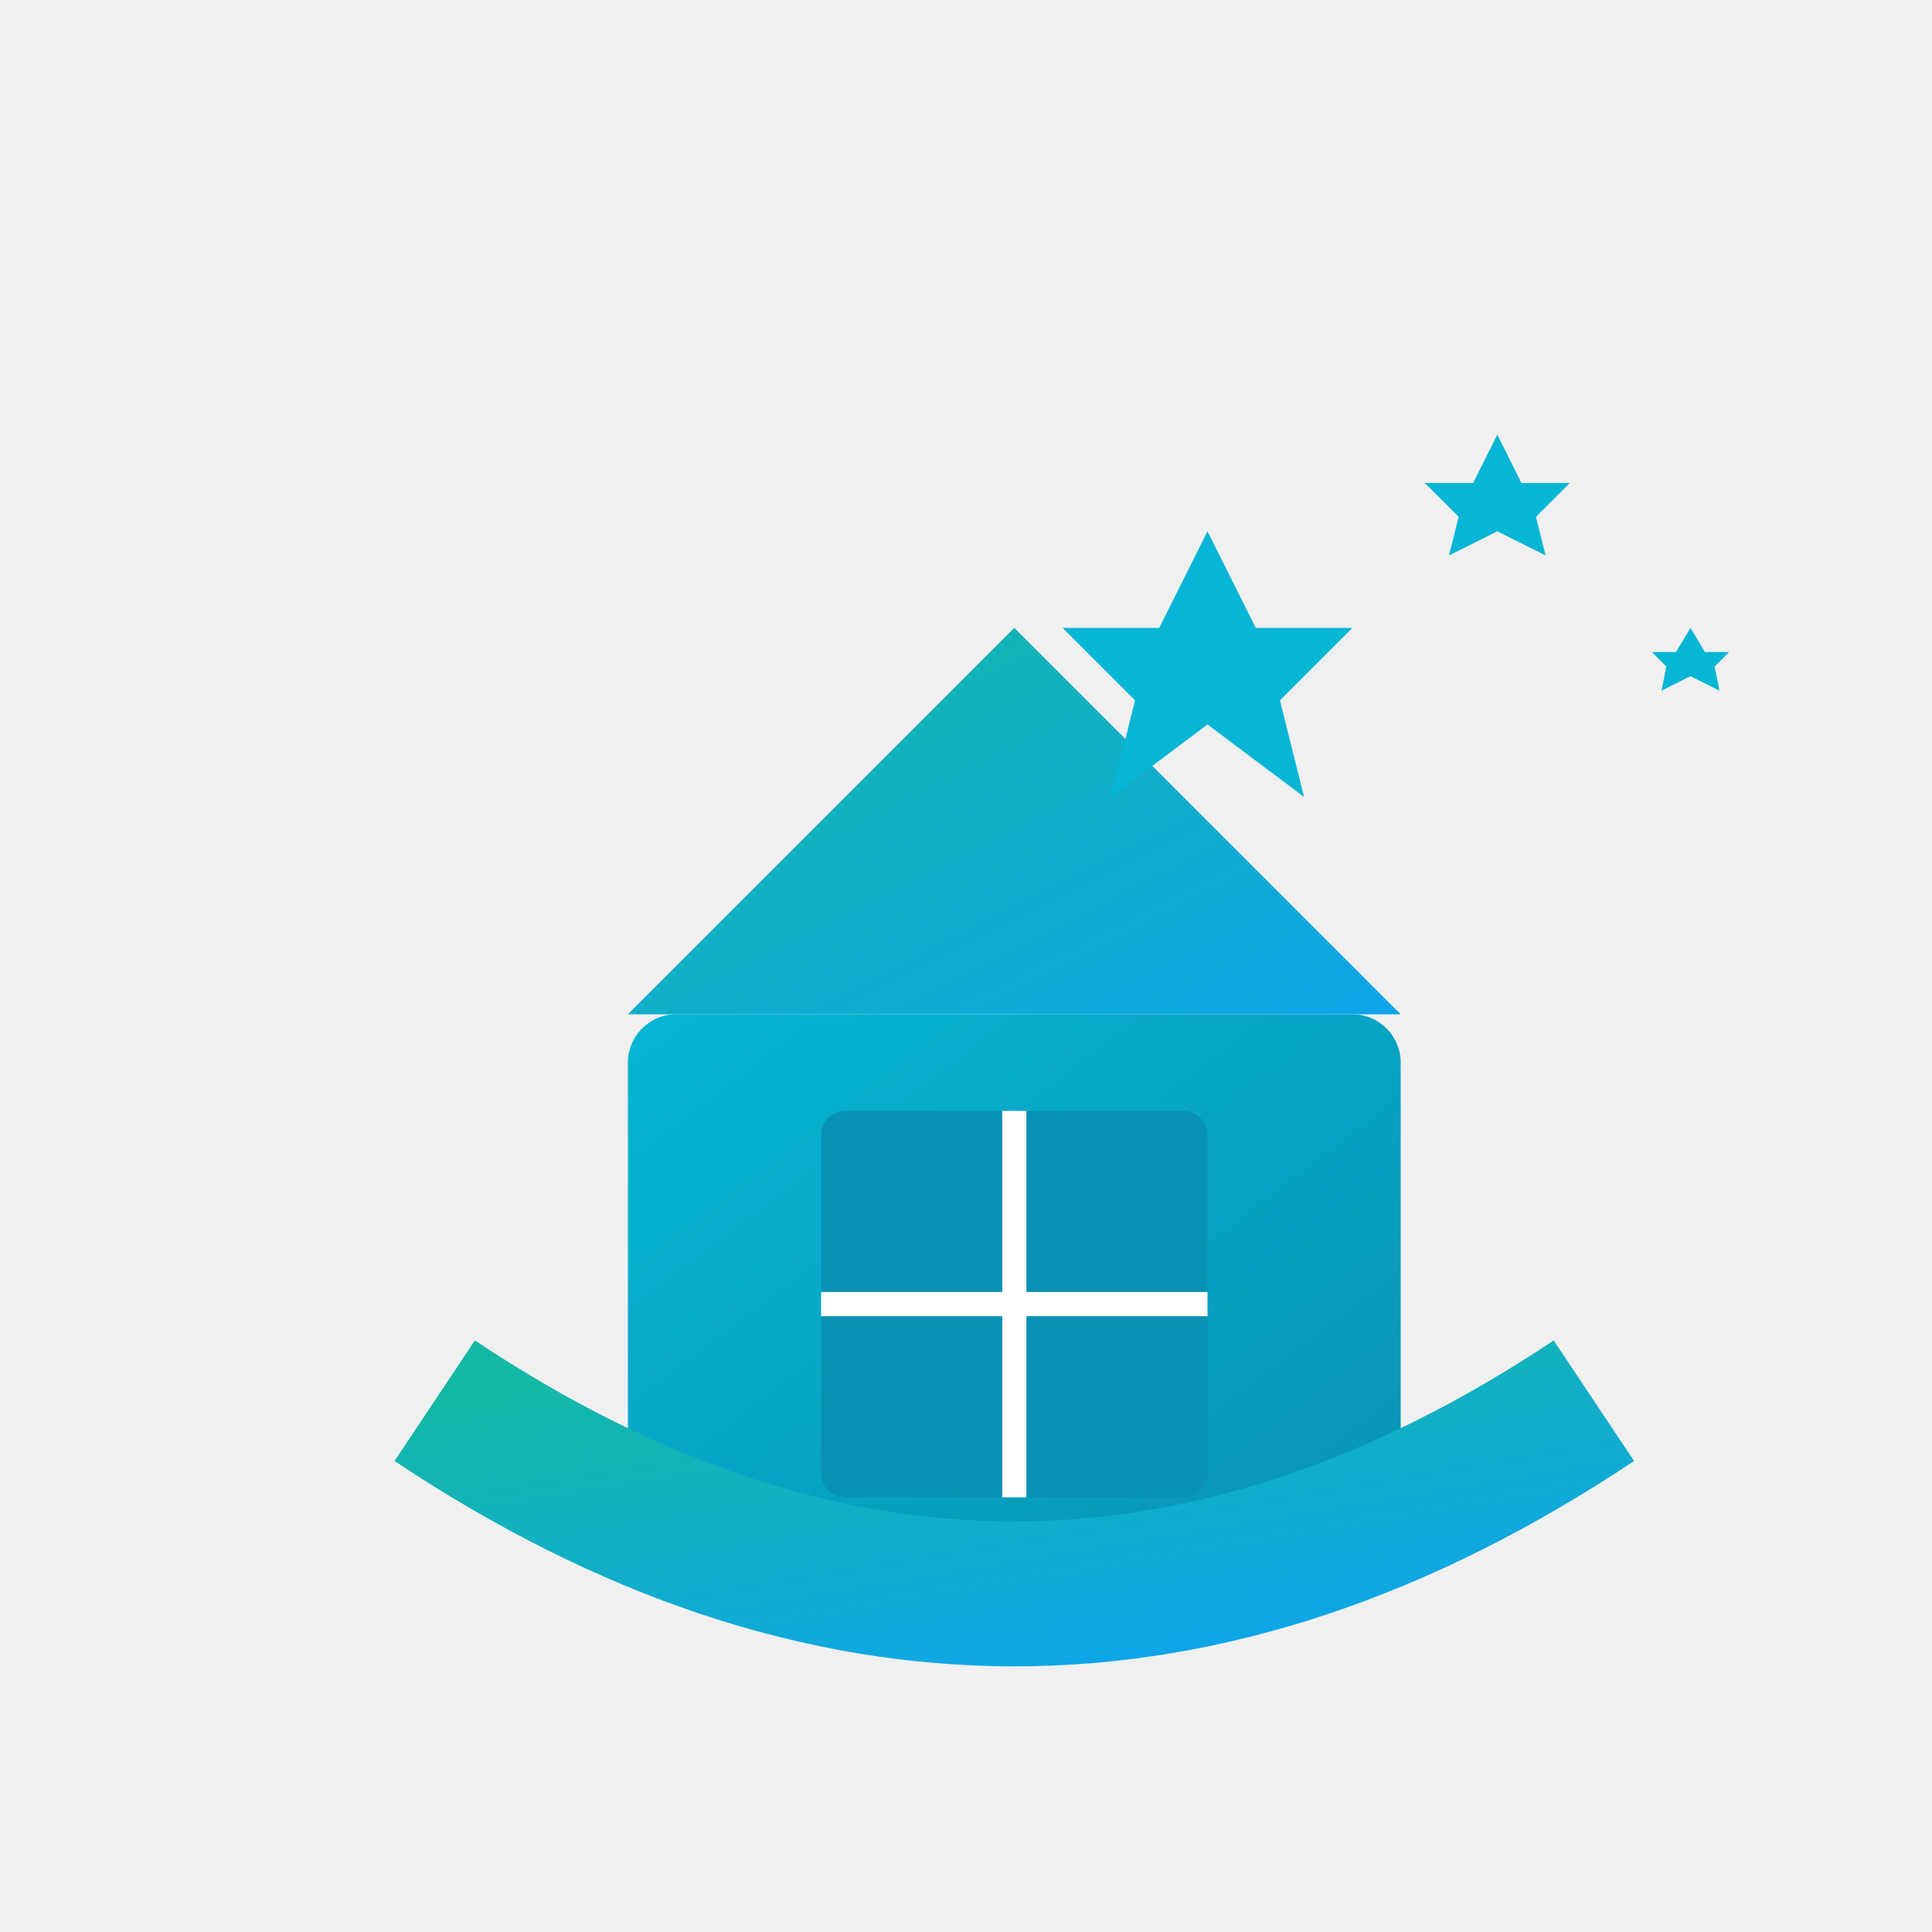
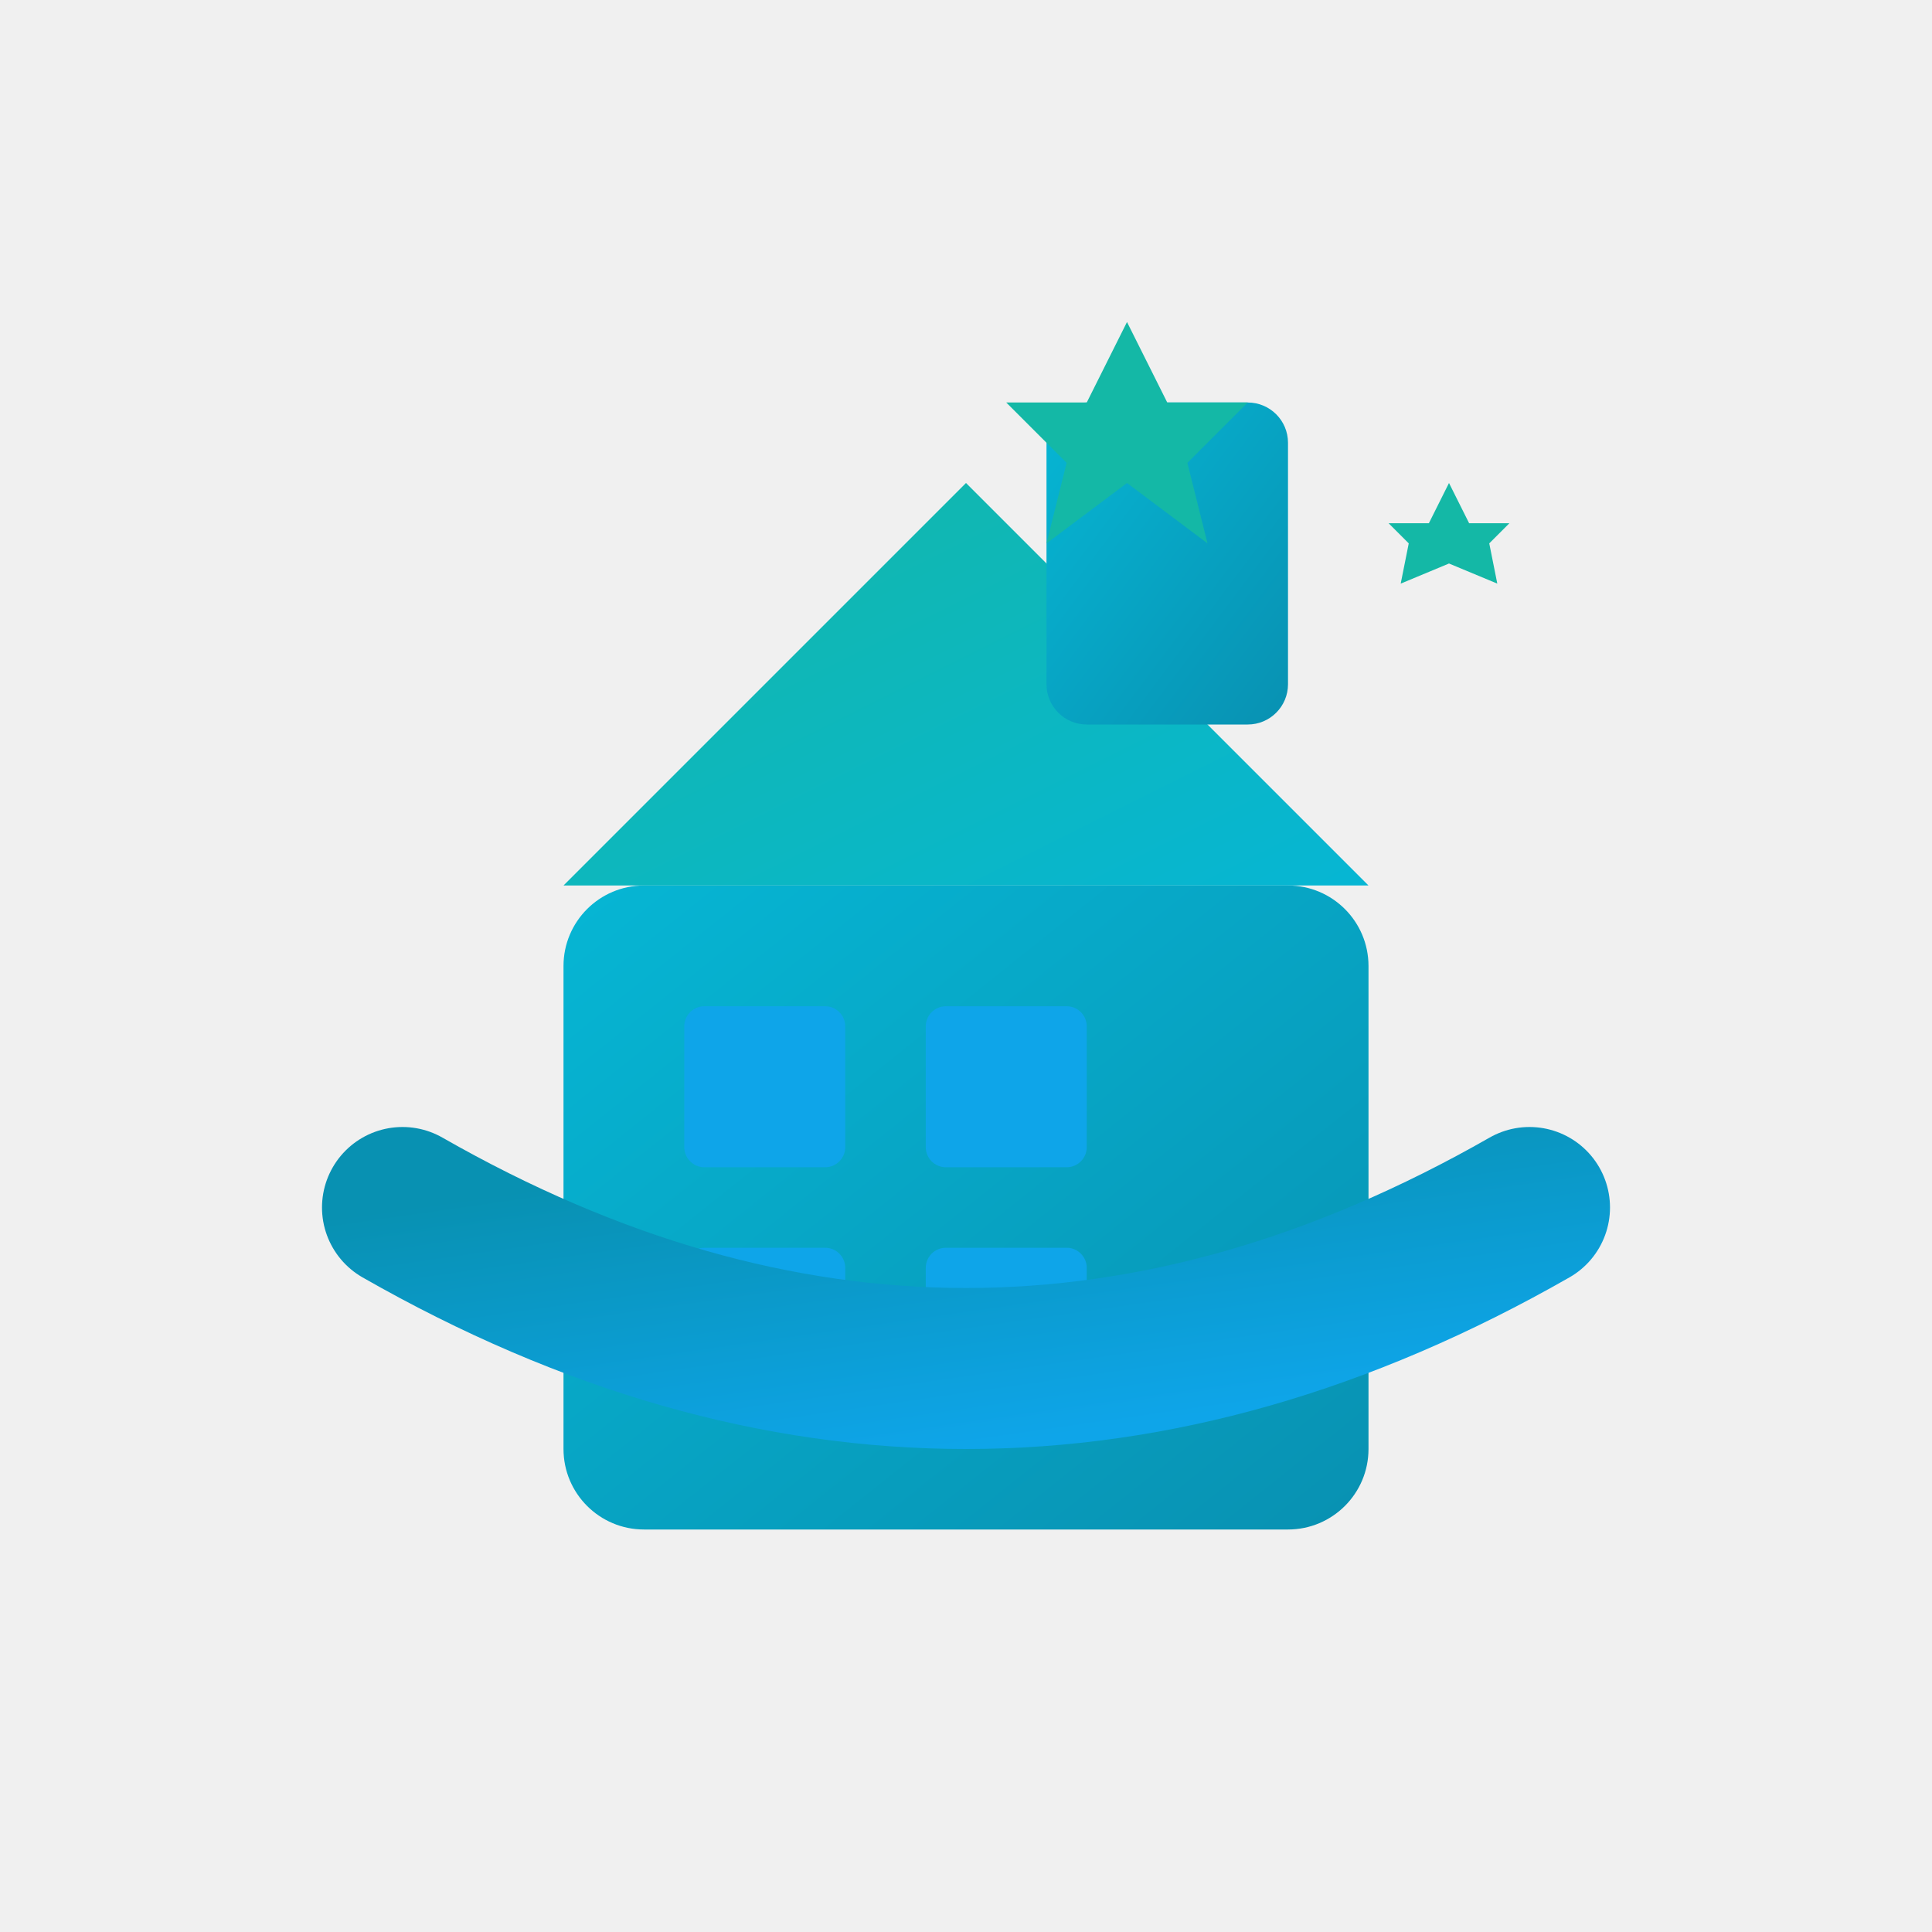
- <svg xmlns="http://www.w3.org/2000/svg" width="40" height="40" viewBox="0 0 40 40">
+ <svg xmlns="http://www.w3.org/2000/svg" width="48" height="48" viewBox="0 0 48 48">
  <defs>
    <linearGradient id="blueGradient" x1="0%" y1="0%" x2="100%" y2="100%">
      <stop offset="0%" style="stop-color:#14b8a6;stop-opacity:1" />
      <stop offset="100%" style="stop-color:#0ea5e9;stop-opacity:1" />
    </linearGradient>
    <linearGradient id="houseGradient" x1="0%" y1="0%" x2="100%" y2="100%">
      <stop offset="0%" style="stop-color:#06b6d4;stop-opacity:1" />
      <stop offset="100%" style="stop-color:#0891b2;stop-opacity:1" />
    </linearGradient>
+     <linearGradient id="roofGradient" x1="0%" y1="0%" x2="100%" y2="100%">
+       <stop offset="0%" style="stop-color:#14b8a6;stop-opacity:1" />
+       <stop offset="100%" style="stop-color:#06b6d4;stop-opacity:1" />
+     </linearGradient>
+     <linearGradient id="swooshGradient" x1="0%" y1="0%" x2="100%" y2="100%">
+       <stop offset="0%" style="stop-color:#0891b2;stop-opacity:1" />
+       <stop offset="100%" style="stop-color:#0ea5e9;stop-opacity:1" />
+     </linearGradient>
  </defs>
-   <g transform="translate(5, 5)">
-     <rect x="8" y="16" width="16" height="12" fill="url(#houseGradient)" rx="1" />
-     <polygon points="8,16 16,8 24,16" fill="url(#blueGradient)" />
-     <rect x="12" y="18" width="8" height="8" fill="#0891b2" rx="0.5" />
-     <line x1="16" y1="18" x2="16" y2="26" stroke="white" stroke-width="0.5" />
-     <line x1="12" y1="22" x2="20" y2="22" stroke="white" stroke-width="0.5" />
-     <path d="M 4 24 Q 16 32 28 24" stroke="url(#blueGradient)" stroke-width="3" fill="none" />
-     <g fill="#06b6d4">
-       <polygon points="20,6 21,8 23,8 21.5,9.5 22,11.5 20,10 18,11.5 18.5,9.5 17,8 19,8" />
-       <polygon points="26,4 26.5,5 27.5,5 26.8,5.7 27,6.5 26,6 25,6.5 25.2,5.7 24.5,5 25.5,5" />
-       <polygon points="30,8 30.3,8.5 30.8,8.5 30.5,8.8 30.6,9.3 30,9 29.4,9.3 29.5,8.8 29.2,8.5 29.7,8.5" />
+   <g transform="translate(6, 6)">
+     <rect x="8" y="16" width="20" height="16" fill="url(#houseGradient)" rx="2" />
+     <polygon points="8,16 18,6 28,16" fill="url(#roofGradient)" />
+     <rect x="20" y="4" width="6" height="8" fill="url(#houseGradient)" rx="1" />
+     <rect x="11" y="19" width="4" height="4" fill="#0ea5e9" rx="0.5" />
+     <rect x="17" y="19" width="4" height="4" fill="#0ea5e9" rx="0.5" />
+     <rect x="11" y="25" width="4" height="4" fill="#0ea5e9" rx="0.5" />
+     <rect x="17" y="25" width="4" height="4" fill="#0ea5e9" rx="0.5" />
+     <path d="M 4 24 Q 18 32 32 24" stroke="url(#swooshGradient)" stroke-width="4" fill="none" stroke-linecap="round" />
+     <g fill="#14b8a6">
+       <polygon points="22,2 23,4 25,4 23.5,5.5 24,7.5 22,6 20,7.5 20.5,5.5 19,4 21,4" />
+       <polygon points="30,6 30.5,7 31.5,7 31,7.5 31.2,8.5 30,8 28.8,8.5 29,7.5 28.5,7 29.5,7" />
    </g>
  </g>
</svg>
